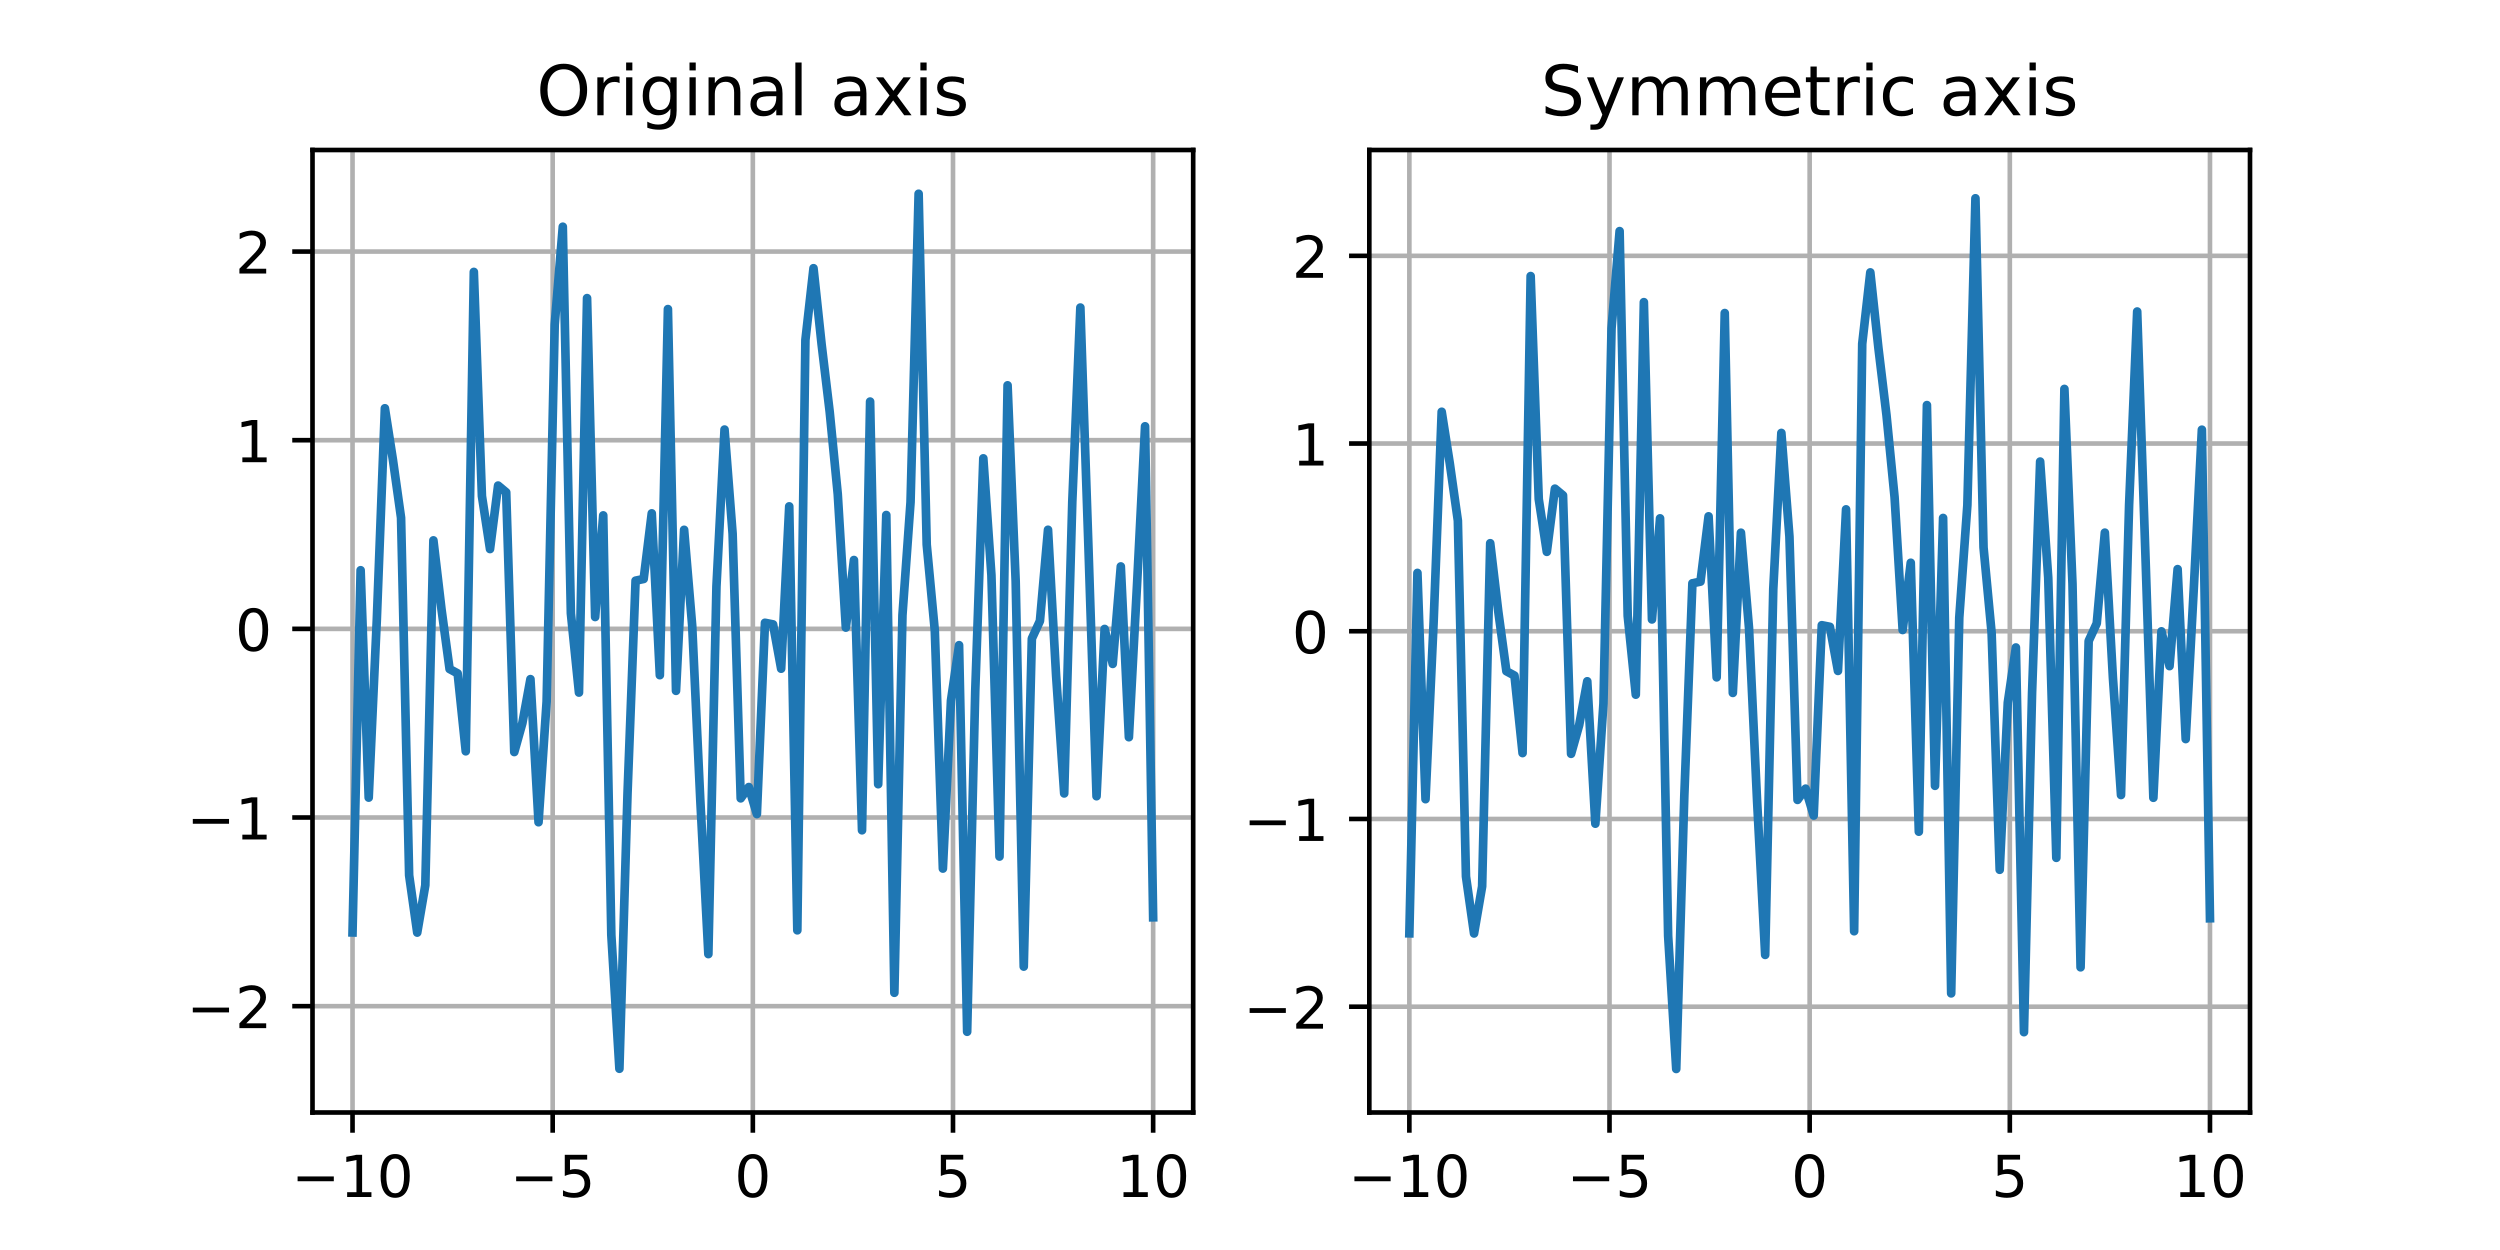
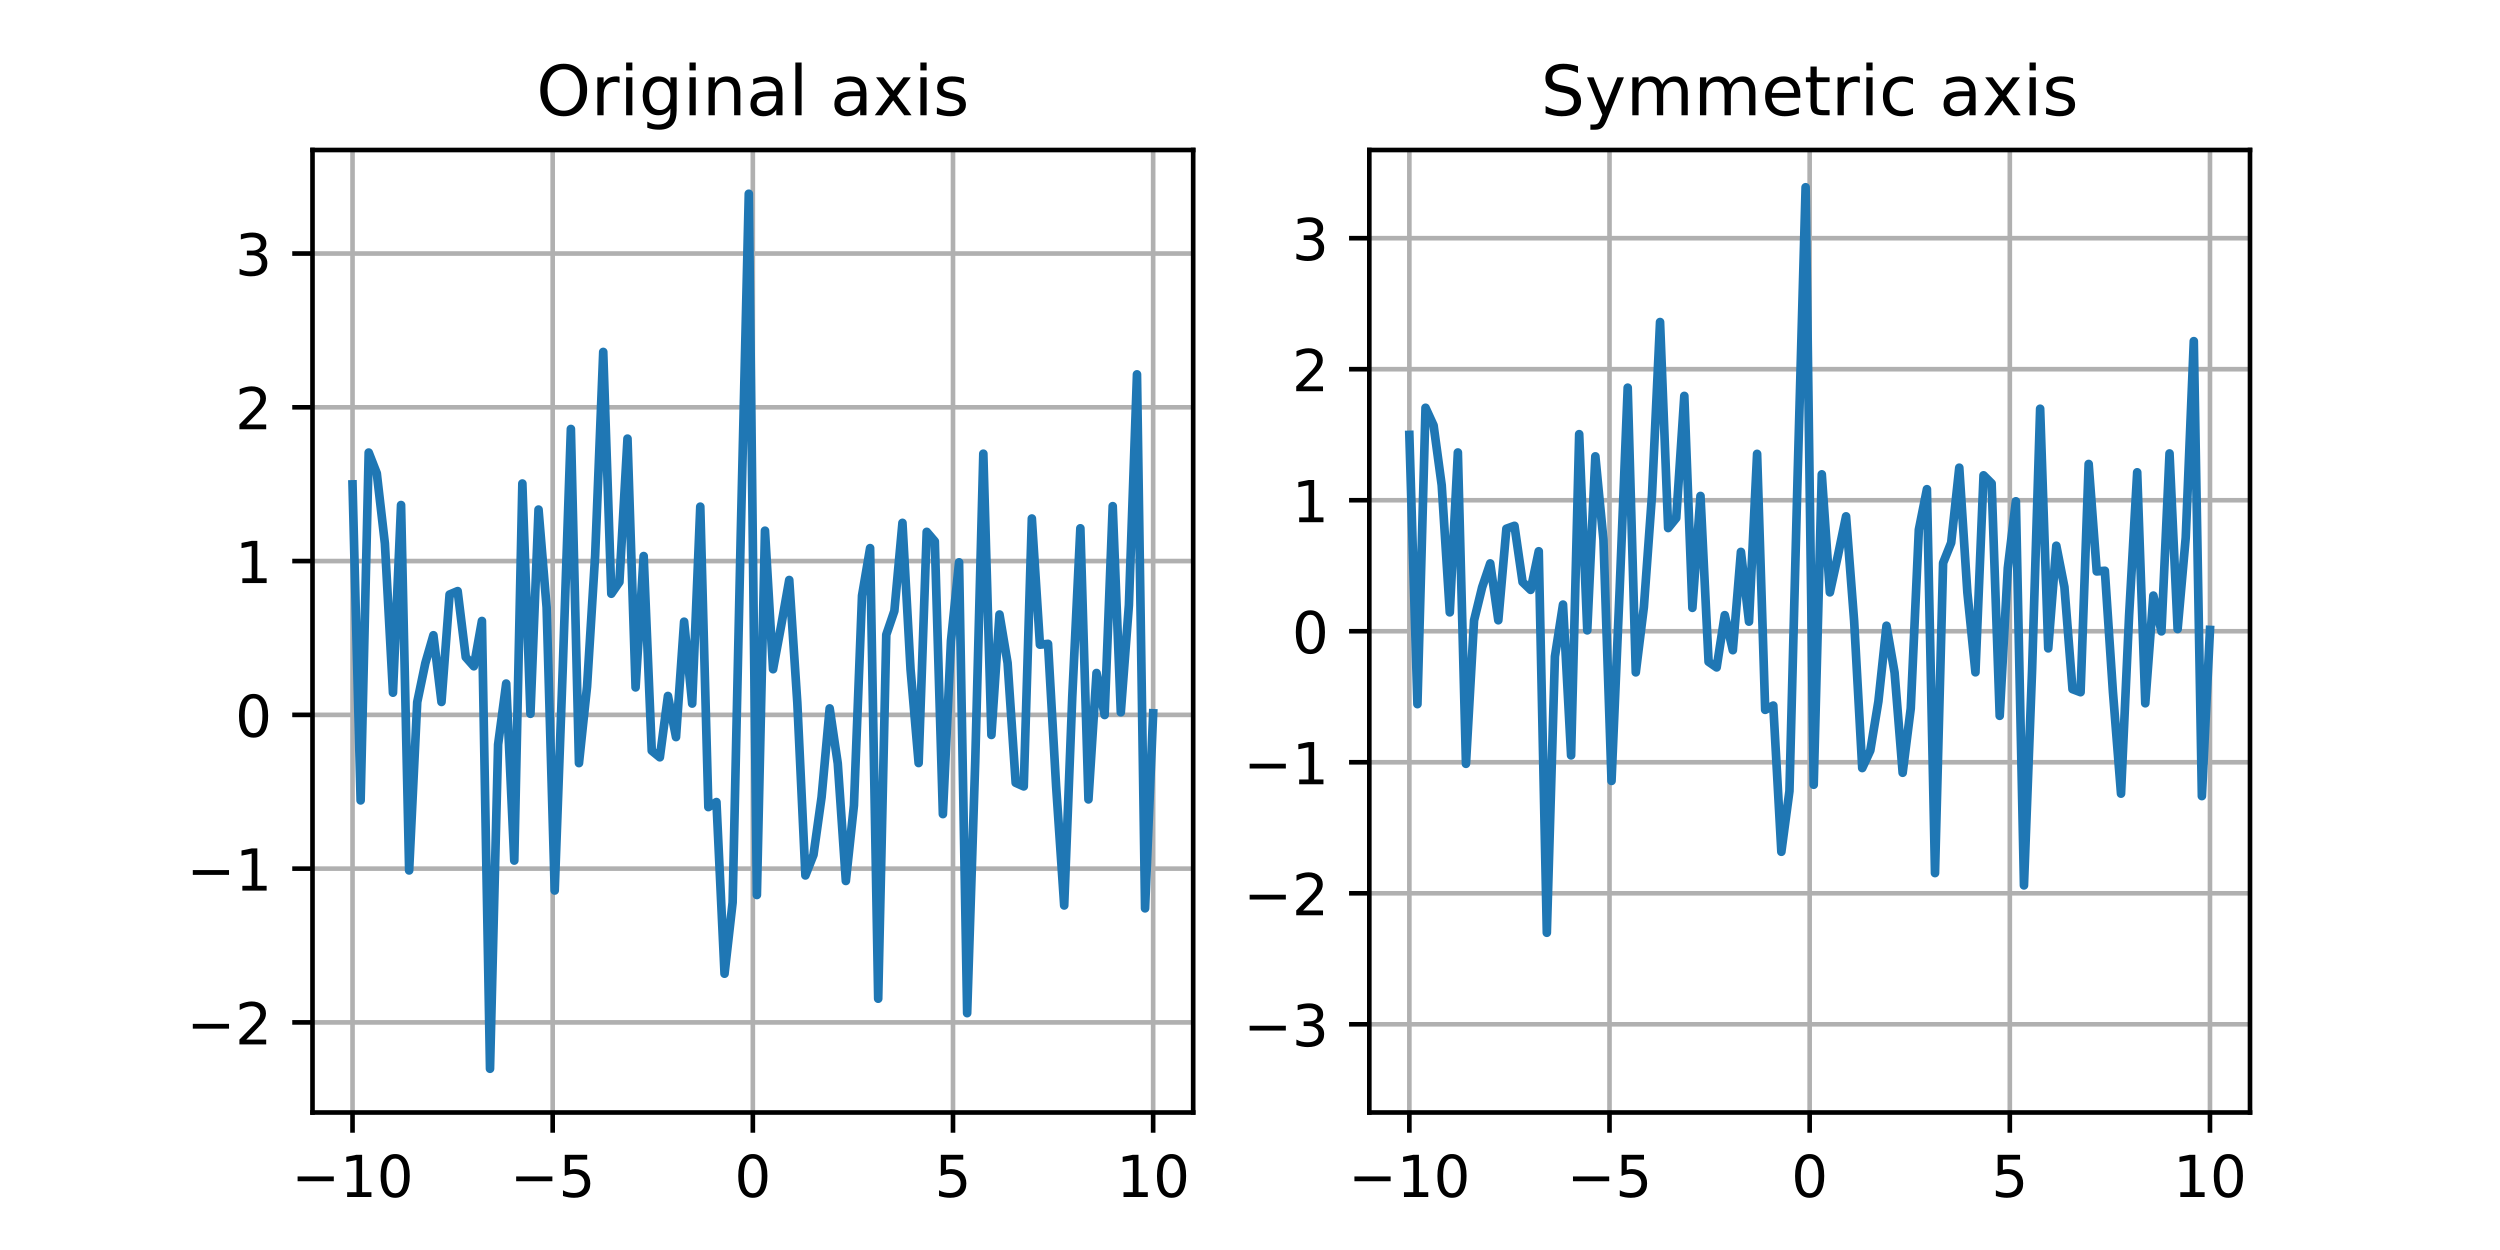
<svg xmlns="http://www.w3.org/2000/svg" xmlns:xlink="http://www.w3.org/1999/xlink" width="432pt" height="216pt" viewBox="0 0 432 216" version="1.1">
  <defs>
    <style type="text/css">*{stroke-linejoin: round; stroke-linecap: butt}</style>
  </defs>
  <g id="figure_1">
    <g id="patch_1">
      <path d="M 0 216  L 432 216  L 432 0  L 0 0  z " style="fill: #ffffff" />
    </g>
    <g id="axes_1">
      <g id="patch_2">
        <path d="M 54 192.24  L 206.182 192.24  L 206.182 25.92  L 54 25.92  z " style="fill: #ffffff" />
      </g>
      <g id="matplotlib.axis_1">
        <g id="xtick_1">
          <g id="line2d_1">
-             <path d="M 60.917 192.24  L 60.917 25.92  " clip-path="url(#p69f7834c87)" style="fill: none; stroke: #b0b0b0; stroke-width: 0.8; stroke-linecap: square" />
+             <path d="M 60.917 192.24  L 60.917 25.92  " clip-path="url(#p7dac9ffa0b)" style="fill: none; stroke: #b0b0b0; stroke-width: 0.8; stroke-linecap: square" />
          </g>
          <g id="line2d_2">
            <defs>
-               <path id="md449bfd6fc" d="M 0 0  L 0 3.5  " style="stroke: #000000; stroke-width: 0.8" />
+               <path id="m4512d18d6e" d="M 0 0  L 0 3.5  " style="stroke: #000000; stroke-width: 0.8" />
            </defs>
            <g>
-               <use xlink:href="#md449bfd6fc" x="60.917" y="192.24" style="stroke: #000000; stroke-width: 0.8" />
+               <use xlink:href="#m4512d18d6e" x="60.917" y="192.24" style="stroke: #000000; stroke-width: 0.8" />
            </g>
          </g>
          <g id="text_1">
            <g transform="translate(50.36501 206.8384) scale(0.1 -0.1)">
              <defs>
                <path id="DejaVuSans-2212" d="M 678 2272  L 4684 2272  L 4684 1741  L 678 1741  L 678 2272  z " transform="scale(0.015625)" />
                <path id="DejaVuSans-31" d="M 794 531  L 1825 531  L 1825 4091  L 703 3866  L 703 4441  L 1819 4666  L 2450 4666  L 2450 531  L 3481 531  L 3481 0  L 794 0  L 794 531  z " transform="scale(0.015625)" />
                <path id="DejaVuSans-30" d="M 2034 4250  Q 1547 4250 1301 3770  Q 1056 3291 1056 2328  Q 1056 1369 1301 889  Q 1547 409 2034 409  Q 2525 409 2770 889  Q 3016 1369 3016 2328  Q 3016 3291 2770 3770  Q 2525 4250 2034 4250  z M 2034 4750  Q 2819 4750 3233 4129  Q 3647 3509 3647 2328  Q 3647 1150 3233 529  Q 2819 -91 2034 -91  Q 1250 -91 836 529  Q 422 1150 422 2328  Q 422 3509 836 4129  Q 1250 4750 2034 4750  z " transform="scale(0.015625)" />
              </defs>
              <use xlink:href="#DejaVuSans-2212" />
              <use xlink:href="#DejaVuSans-31" transform="translate(83.78906 0)" />
              <use xlink:href="#DejaVuSans-30" transform="translate(147.4121 0)" />
            </g>
          </g>
        </g>
        <g id="xtick_2">
          <g id="line2d_3">
-             <path d="M 95.504 192.24  L 95.504 25.92  " clip-path="url(#p69f7834c87)" style="fill: none; stroke: #b0b0b0; stroke-width: 0.8; stroke-linecap: square" />
+             <path d="M 95.504 192.24  L 95.504 25.92  " clip-path="url(#p7dac9ffa0b)" style="fill: none; stroke: #b0b0b0; stroke-width: 0.8; stroke-linecap: square" />
          </g>
          <g id="line2d_4">
            <g>
-               <use xlink:href="#md449bfd6fc" x="95.504" y="192.24" style="stroke: #000000; stroke-width: 0.8" />
+               <use xlink:href="#m4512d18d6e" x="95.504" y="192.24" style="stroke: #000000; stroke-width: 0.8" />
            </g>
          </g>
          <g id="text_2">
            <g transform="translate(88.13304 206.8384) scale(0.1 -0.1)">
              <defs>
                <path id="DejaVuSans-35" d="M 691 4666  L 3169 4666  L 3169 4134  L 1269 4134  L 1269 2991  Q 1406 3038 1543 3061  Q 1681 3084 1819 3084  Q 2600 3084 3056 2656  Q 3513 2228 3513 1497  Q 3513 744 3044 326  Q 2575 -91 1722 -91  Q 1428 -91 1123 -41  Q 819 9 494 109  L 494 744  Q 775 591 1075 516  Q 1375 441 1709 441  Q 2250 441 2565 725  Q 2881 1009 2881 1497  Q 2881 1984 2565 2268  Q 2250 2553 1709 2553  Q 1456 2553 1204 2497  Q 953 2441 691 2322  L 691 4666  z " transform="scale(0.015625)" />
              </defs>
              <use xlink:href="#DejaVuSans-2212" />
              <use xlink:href="#DejaVuSans-35" transform="translate(83.78906 0)" />
            </g>
          </g>
        </g>
        <g id="xtick_3">
          <g id="line2d_5">
-             <path d="M 130.091 192.24  L 130.091 25.92  " clip-path="url(#p69f7834c87)" style="fill: none; stroke: #b0b0b0; stroke-width: 0.8; stroke-linecap: square" />
+             <path d="M 130.091 192.24  L 130.091 25.92  " clip-path="url(#p7dac9ffa0b)" style="fill: none; stroke: #b0b0b0; stroke-width: 0.8; stroke-linecap: square" />
          </g>
          <g id="line2d_6">
            <g>
-               <use xlink:href="#md449bfd6fc" x="130.091" y="192.24" style="stroke: #000000; stroke-width: 0.8" />
+               <use xlink:href="#m4512d18d6e" x="130.091" y="192.24" style="stroke: #000000; stroke-width: 0.8" />
            </g>
          </g>
          <g id="text_3">
            <g transform="translate(126.9097 206.8384) scale(0.1 -0.1)">
              <use xlink:href="#DejaVuSans-30" />
            </g>
          </g>
        </g>
        <g id="xtick_4">
          <g id="line2d_7">
-             <path d="M 164.678 192.24  L 164.678 25.92  " clip-path="url(#p69f7834c87)" style="fill: none; stroke: #b0b0b0; stroke-width: 0.8; stroke-linecap: square" />
+             <path d="M 164.678 192.24  L 164.678 25.92  " clip-path="url(#p7dac9ffa0b)" style="fill: none; stroke: #b0b0b0; stroke-width: 0.8; stroke-linecap: square" />
          </g>
          <g id="line2d_8">
            <g>
-               <use xlink:href="#md449bfd6fc" x="164.678" y="192.24" style="stroke: #000000; stroke-width: 0.8" />
+               <use xlink:href="#m4512d18d6e" x="164.678" y="192.24" style="stroke: #000000; stroke-width: 0.8" />
            </g>
          </g>
          <g id="text_4">
            <g transform="translate(161.4964 206.8384) scale(0.1 -0.1)">
              <use xlink:href="#DejaVuSans-35" />
            </g>
          </g>
        </g>
        <g id="xtick_5">
          <g id="line2d_9">
-             <path d="M 199.264 192.24  L 199.264 25.92  " clip-path="url(#p69f7834c87)" style="fill: none; stroke: #b0b0b0; stroke-width: 0.8; stroke-linecap: square" />
+             <path d="M 199.264 192.24  L 199.264 25.92  " clip-path="url(#p7dac9ffa0b)" style="fill: none; stroke: #b0b0b0; stroke-width: 0.8; stroke-linecap: square" />
          </g>
          <g id="line2d_10">
            <g>
-               <use xlink:href="#md449bfd6fc" x="199.264" y="192.24" style="stroke: #000000; stroke-width: 0.8" />
+               <use xlink:href="#m4512d18d6e" x="199.264" y="192.24" style="stroke: #000000; stroke-width: 0.8" />
            </g>
          </g>
          <g id="text_5">
            <g transform="translate(192.902 206.8384) scale(0.1 -0.1)">
              <use xlink:href="#DejaVuSans-31" />
              <use xlink:href="#DejaVuSans-30" transform="translate(63.62305 0)" />
            </g>
          </g>
        </g>
      </g>
      <g id="matplotlib.axis_2">
        <g id="ytick_1">
          <g id="line2d_11">
-             <path d="M 54 173.864  L 206.182 173.864  " clip-path="url(#p69f7834c87)" style="fill: none; stroke: #b0b0b0; stroke-width: 0.8; stroke-linecap: square" />
+             <path d="M 54 176.673  L 206.182 176.673  " clip-path="url(#p7dac9ffa0b)" style="fill: none; stroke: #b0b0b0; stroke-width: 0.8; stroke-linecap: square" />
          </g>
          <g id="line2d_12">
            <defs>
-               <path id="mcc46d8281c" d="M 0 0  L -3.5 0  " style="stroke: #000000; stroke-width: 0.8" />
+               <path id="m41972fb97f" d="M 0 0  L -3.5 0  " style="stroke: #000000; stroke-width: 0.8" />
            </defs>
            <g>
-               <use xlink:href="#mcc46d8281c" x="54" y="173.864" style="stroke: #000000; stroke-width: 0.8" />
+               <use xlink:href="#m41972fb97f" x="54" y="176.673" style="stroke: #000000; stroke-width: 0.8" />
            </g>
          </g>
          <g id="text_6">
-             <g transform="translate(32.25781 177.6633) scale(0.1 -0.1)">
+             <g transform="translate(32.25781 180.4724) scale(0.1 -0.1)">
              <defs>
                <path id="DejaVuSans-32" d="M 1228 531  L 3431 531  L 3431 0  L 469 0  L 469 531  Q 828 903 1448 1529  Q 2069 2156 2228 2338  Q 2531 2678 2651 2914  Q 2772 3150 2772 3378  Q 2772 3750 2511 3984  Q 2250 4219 1831 4219  Q 1534 4219 1204 4116  Q 875 4013 500 3803  L 500 4441  Q 881 4594 1212 4672  Q 1544 4750 1819 4750  Q 2544 4750 2975 4387  Q 3406 4025 3406 3419  Q 3406 3131 3298 2873  Q 3191 2616 2906 2266  Q 2828 2175 2409 1742  Q 1991 1309 1228 531  z " transform="scale(0.015625)" />
              </defs>
              <use xlink:href="#DejaVuSans-2212" />
              <use xlink:href="#DejaVuSans-32" transform="translate(83.78906 0)" />
            </g>
          </g>
        </g>
        <g id="ytick_2">
          <g id="line2d_13">
-             <path d="M 54 141.265  L 206.182 141.265  " clip-path="url(#p69f7834c87)" style="fill: none; stroke: #b0b0b0; stroke-width: 0.8; stroke-linecap: square" />
+             <path d="M 54 150.1  L 206.182 150.1  " clip-path="url(#p7dac9ffa0b)" style="fill: none; stroke: #b0b0b0; stroke-width: 0.8; stroke-linecap: square" />
          </g>
          <g id="line2d_14">
            <g>
-               <use xlink:href="#mcc46d8281c" x="54" y="141.265" style="stroke: #000000; stroke-width: 0.8" />
+               <use xlink:href="#m41972fb97f" x="54" y="150.1" style="stroke: #000000; stroke-width: 0.8" />
            </g>
          </g>
          <g id="text_7">
-             <g transform="translate(32.25781 145.0647) scale(0.1 -0.1)">
+             <g transform="translate(32.25781 153.8994) scale(0.1 -0.1)">
              <use xlink:href="#DejaVuSans-2212" />
              <use xlink:href="#DejaVuSans-31" transform="translate(83.78906 0)" />
            </g>
          </g>
        </g>
        <g id="ytick_3">
          <g id="line2d_15">
-             <path d="M 54 108.667  L 206.182 108.667  " clip-path="url(#p69f7834c87)" style="fill: none; stroke: #b0b0b0; stroke-width: 0.8; stroke-linecap: square" />
+             <path d="M 54 123.527  L 206.182 123.527  " clip-path="url(#p7dac9ffa0b)" style="fill: none; stroke: #b0b0b0; stroke-width: 0.8; stroke-linecap: square" />
          </g>
          <g id="line2d_16">
            <g>
-               <use xlink:href="#mcc46d8281c" x="54" y="108.667" style="stroke: #000000; stroke-width: 0.8" />
+               <use xlink:href="#m41972fb97f" x="54" y="123.527" style="stroke: #000000; stroke-width: 0.8" />
            </g>
          </g>
          <g id="text_8">
-             <g transform="translate(40.6375 112.4661) scale(0.1 -0.1)">
+             <g transform="translate(40.6375 127.3264) scale(0.1 -0.1)">
              <use xlink:href="#DejaVuSans-30" />
            </g>
          </g>
        </g>
        <g id="ytick_4">
          <g id="line2d_17">
-             <path d="M 54 76.068  L 206.182 76.068  " clip-path="url(#p69f7834c87)" style="fill: none; stroke: #b0b0b0; stroke-width: 0.8; stroke-linecap: square" />
+             <path d="M 54 96.954  L 206.182 96.954  " clip-path="url(#p7dac9ffa0b)" style="fill: none; stroke: #b0b0b0; stroke-width: 0.8; stroke-linecap: square" />
          </g>
          <g id="line2d_18">
            <g>
-               <use xlink:href="#mcc46d8281c" x="54" y="76.068" style="stroke: #000000; stroke-width: 0.8" />
+               <use xlink:href="#m41972fb97f" x="54" y="96.954" style="stroke: #000000; stroke-width: 0.8" />
            </g>
          </g>
          <g id="text_9">
-             <g transform="translate(40.6375 79.86746) scale(0.1 -0.1)">
+             <g transform="translate(40.6375 100.7534) scale(0.1 -0.1)">
              <use xlink:href="#DejaVuSans-31" />
            </g>
          </g>
        </g>
        <g id="ytick_5">
          <g id="line2d_19">
-             <path d="M 54 43.47  L 206.182 43.47  " clip-path="url(#p69f7834c87)" style="fill: none; stroke: #b0b0b0; stroke-width: 0.8; stroke-linecap: square" />
+             <path d="M 54 70.381  L 206.182 70.381  " clip-path="url(#p7dac9ffa0b)" style="fill: none; stroke: #b0b0b0; stroke-width: 0.8; stroke-linecap: square" />
          </g>
          <g id="line2d_20">
            <g>
-               <use xlink:href="#mcc46d8281c" x="54" y="43.47" style="stroke: #000000; stroke-width: 0.8" />
+               <use xlink:href="#m41972fb97f" x="54" y="70.381" style="stroke: #000000; stroke-width: 0.8" />
            </g>
          </g>
          <g id="text_10">
-             <g transform="translate(40.6375 47.26884) scale(0.1 -0.1)">
+             <g transform="translate(40.6375 74.18042) scale(0.1 -0.1)">
              <use xlink:href="#DejaVuSans-32" />
            </g>
          </g>
        </g>
-       </g>
-       <g id="line2d_21">
-         <path d="M 60.917 161.126  L 62.315 98.538  L 63.712 137.827  L 65.11 107.158  L 66.507 70.552  L 67.905 79.51  L 69.302 89.472  L 70.699 151.247  L 72.097 161.151  L 73.494 152.972  L 74.892 93.379  L 76.289 105.266  L 77.687 115.606  L 79.084 116.365  L 80.482 129.821  L 81.879 46.989  L 83.276 85.713  L 84.674 94.874  L 86.071 83.907  L 87.469 85.072  L 88.866 129.95  L 90.264 124.961  L 91.661 117.356  L 93.059 142.083  L 94.456 121.254  L 95.853 56.093  L 97.251 39.18  L 98.648 105.988  L 100.046 119.678  L 101.443 51.519  L 102.841 106.616  L 104.238 89.061  L 105.636 161.561  L 107.033 184.68  L 108.431 137.233  L 109.828 100.34  L 111.225 100.046  L 112.623 88.71  L 114.02 116.67  L 115.418 53.411  L 116.815 119.374  L 118.213 91.554  L 119.61 108.098  L 121.008 138.192  L 122.405 164.867  L 123.802 101.347  L 125.2 74.23  L 126.597 92.231  L 127.995 137.952  L 129.392 136.003  L 130.79 140.67  L 132.187 107.618  L 133.585 107.897  L 134.982 115.552  L 136.379 87.501  L 137.777 160.759  L 139.174 58.754  L 140.572 46.348  L 141.969 59.457  L 143.367 71.133  L 144.764 85.383  L 146.162 108.447  L 147.559 96.774  L 148.956 143.472  L 150.354 69.395  L 151.751 135.508  L 153.149 88.996  L 154.546 171.552  L 155.944 106.296  L 157.341 86.771  L 158.739 33.48  L 160.136 94.109  L 161.533 108.959  L 162.931 150.089  L 164.328 121.058  L 165.726 111.487  L 167.123 178.286  L 168.521 119.418  L 169.918 79.203  L 171.316 99.37  L 172.713 148.012  L 174.11 66.587  L 175.508 100.438  L 176.905 167.026  L 178.303 110.352  L 179.7 107.306  L 181.098 91.546  L 182.495 116.767  L 183.893 137.106  L 185.29 86.726  L 186.687 53.145  L 188.085 94.64  L 189.482 137.585  L 190.88 108.684  L 192.277 114.72  L 193.675 97.883  L 195.072 127.388  L 196.47 101.205  L 197.867 73.666  L 199.264 158.509  " clip-path="url(#p69f7834c87)" style="fill: none; stroke: #1f77b4; stroke-width: 1.5; stroke-linecap: square" />
+         <g id="ytick_6">
+           <g id="line2d_21">
+             <path d="M 54 43.808  L 206.182 43.808  " clip-path="url(#p7dac9ffa0b)" style="fill: none; stroke: #b0b0b0; stroke-width: 0.8; stroke-linecap: square" />
+           </g>
+           <g id="line2d_22">
+             <g>
+               <use xlink:href="#m41972fb97f" x="54" y="43.808" style="stroke: #000000; stroke-width: 0.8" />
+             </g>
+           </g>
+           <g id="text_11">
+             <g transform="translate(40.6375 47.60743) scale(0.1 -0.1)">
+               <defs>
+                 <path id="DejaVuSans-33" d="M 2597 2516  Q 3050 2419 3304 2112  Q 3559 1806 3559 1356  Q 3559 666 3084 287  Q 2609 -91 1734 -91  Q 1441 -91 1130 -33  Q 819 25 488 141  L 488 750  Q 750 597 1062 519  Q 1375 441 1716 441  Q 2309 441 2620 675  Q 2931 909 2931 1356  Q 2931 1769 2642 2001  Q 2353 2234 1838 2234  L 1294 2234  L 1294 2753  L 1863 2753  Q 2328 2753 2575 2939  Q 2822 3125 2822 3475  Q 2822 3834 2567 4026  Q 2313 4219 1838 4219  Q 1578 4219 1281 4162  Q 984 4106 628 3988  L 628 4550  Q 988 4650 1302 4700  Q 1616 4750 1894 4750  Q 2613 4750 3031 4423  Q 3450 4097 3450 3541  Q 3450 3153 3228 2886  Q 3006 2619 2597 2516  z " transform="scale(0.015625)" />
+               </defs>
+               <use xlink:href="#DejaVuSans-33" />
+             </g>
+           </g>
+         </g>
+       </g>
+       <g id="line2d_23">
+         <path d="M 60.917 83.706  L 62.315 138.309  L 63.712 78.202  L 65.11 81.79  L 66.507 93.907  L 67.905 119.695  L 69.302 87.271  L 70.699 150.412  L 72.097 121.333  L 73.494 114.612  L 74.892 109.769  L 76.289 121.298  L 77.687 102.733  L 79.084 102.144  L 80.482 113.552  L 81.879 115.133  L 83.276 107.304  L 84.674 184.68  L 86.071 128.656  L 87.469 118.12  L 88.866 148.706  L 90.264 83.553  L 91.661 123.342  L 93.059 88.055  L 94.456 104.962  L 95.853 153.879  L 97.251 115.268  L 98.648 74.126  L 100.046 131.866  L 101.443 118.639  L 102.841 95.996  L 104.238 60.816  L 105.636 102.596  L 107.033 100.569  L 108.431 75.794  L 109.828 118.781  L 111.225 96.09  L 112.623 129.717  L 114.02 130.86  L 115.418 120.264  L 116.815 127.37  L 118.213 107.431  L 119.61 121.578  L 121.008 87.551  L 122.405 139.469  L 123.802 138.599  L 125.2 168.255  L 126.597 155.949  L 127.995 92.621  L 129.392 33.48  L 130.79 154.657  L 132.187 91.704  L 133.585 115.639  L 134.982 108.133  L 136.379 100.224  L 137.777 121.461  L 139.174 151.274  L 140.572 147.709  L 141.969 137.746  L 143.367 122.411  L 144.764 131.904  L 146.162 152.229  L 147.559 139.185  L 148.956 102.931  L 150.354 94.718  L 151.751 172.576  L 153.149 109.68  L 154.546 105.576  L 155.944 90.353  L 157.341 115.659  L 158.739 131.854  L 160.136 91.906  L 161.533 93.548  L 162.931 140.678  L 164.328 110.738  L 165.726 97.172  L 167.123 175.073  L 168.521 131.576  L 169.918 78.399  L 171.316 127  L 172.713 106.186  L 174.11 114.55  L 175.508 135.267  L 176.905 135.889  L 178.303 89.602  L 179.7 111.396  L 181.098 111.26  L 182.495 135.841  L 183.893 156.464  L 185.29 120.325  L 186.687 91.291  L 188.085 138.137  L 189.482 116.298  L 190.88 123.552  L 192.277 87.465  L 193.675 123.077  L 195.072 104.584  L 196.47 64.69  L 197.867 156.962  L 199.264 123.26  " clip-path="url(#p7dac9ffa0b)" style="fill: none; stroke: #1f77b4; stroke-width: 1.5; stroke-linecap: square" />
      </g>
      <g id="patch_3">
        <path d="M 54 192.24  L 54 25.92  " style="fill: none; stroke: #000000; stroke-width: 0.8; stroke-linejoin: miter; stroke-linecap: square" />
      </g>
      <g id="patch_4">
        <path d="M 206.182 192.24  L 206.182 25.92  " style="fill: none; stroke: #000000; stroke-width: 0.8; stroke-linejoin: miter; stroke-linecap: square" />
      </g>
      <g id="patch_5">
        <path d="M 54 192.24  L 206.182 192.24  " style="fill: none; stroke: #000000; stroke-width: 0.8; stroke-linejoin: miter; stroke-linecap: square" />
      </g>
      <g id="patch_6">
        <path d="M 54 25.92  L 206.182 25.92  " style="fill: none; stroke: #000000; stroke-width: 0.8; stroke-linejoin: miter; stroke-linecap: square" />
      </g>
-       <g id="text_11">
+       <g id="text_12">
        <g transform="translate(92.68466 19.92) scale(0.12 -0.12)">
          <defs>
            <path id="DejaVuSans-4f" d="M 2522 4238  Q 1834 4238 1429 3725  Q 1025 3213 1025 2328  Q 1025 1447 1429 934  Q 1834 422 2522 422  Q 3209 422 3611 934  Q 4013 1447 4013 2328  Q 4013 3213 3611 3725  Q 3209 4238 2522 4238  z M 2522 4750  Q 3503 4750 4090 4092  Q 4678 3434 4678 2328  Q 4678 1225 4090 567  Q 3503 -91 2522 -91  Q 1538 -91 948 565  Q 359 1222 359 2328  Q 359 3434 948 4092  Q 1538 4750 2522 4750  z " transform="scale(0.015625)" />
            <path id="DejaVuSans-72" d="M 2631 2963  Q 2534 3019 2420 3045  Q 2306 3072 2169 3072  Q 1681 3072 1420 2755  Q 1159 2438 1159 1844  L 1159 0  L 581 0  L 581 3500  L 1159 3500  L 1159 2956  Q 1341 3275 1631 3429  Q 1922 3584 2338 3584  Q 2397 3584 2469 3576  Q 2541 3569 2628 3553  L 2631 2963  z " transform="scale(0.015625)" />
            <path id="DejaVuSans-69" d="M 603 3500  L 1178 3500  L 1178 0  L 603 0  L 603 3500  z M 603 4863  L 1178 4863  L 1178 4134  L 603 4134  L 603 4863  z " transform="scale(0.015625)" />
            <path id="DejaVuSans-67" d="M 2906 1791  Q 2906 2416 2648 2759  Q 2391 3103 1925 3103  Q 1463 3103 1205 2759  Q 947 2416 947 1791  Q 947 1169 1205 825  Q 1463 481 1925 481  Q 2391 481 2648 825  Q 2906 1169 2906 1791  z M 3481 434  Q 3481 -459 3084 -895  Q 2688 -1331 1869 -1331  Q 1566 -1331 1297 -1286  Q 1028 -1241 775 -1147  L 775 -588  Q 1028 -725 1275 -790  Q 1522 -856 1778 -856  Q 2344 -856 2625 -561  Q 2906 -266 2906 331  L 2906 616  Q 2728 306 2450 153  Q 2172 0 1784 0  Q 1141 0 747 490  Q 353 981 353 1791  Q 353 2603 747 3093  Q 1141 3584 1784 3584  Q 2172 3584 2450 3431  Q 2728 3278 2906 2969  L 2906 3500  L 3481 3500  L 3481 434  z " transform="scale(0.015625)" />
            <path id="DejaVuSans-6e" d="M 3513 2113  L 3513 0  L 2938 0  L 2938 2094  Q 2938 2591 2744 2837  Q 2550 3084 2163 3084  Q 1697 3084 1428 2787  Q 1159 2491 1159 1978  L 1159 0  L 581 0  L 581 3500  L 1159 3500  L 1159 2956  Q 1366 3272 1645 3428  Q 1925 3584 2291 3584  Q 2894 3584 3203 3211  Q 3513 2838 3513 2113  z " transform="scale(0.015625)" />
            <path id="DejaVuSans-61" d="M 2194 1759  Q 1497 1759 1228 1600  Q 959 1441 959 1056  Q 959 750 1161 570  Q 1363 391 1709 391  Q 2188 391 2477 730  Q 2766 1069 2766 1631  L 2766 1759  L 2194 1759  z M 3341 1997  L 3341 0  L 2766 0  L 2766 531  Q 2569 213 2275 61  Q 1981 -91 1556 -91  Q 1019 -91 701 211  Q 384 513 384 1019  Q 384 1609 779 1909  Q 1175 2209 1959 2209  L 2766 2209  L 2766 2266  Q 2766 2663 2505 2880  Q 2244 3097 1772 3097  Q 1472 3097 1187 3025  Q 903 2953 641 2809  L 641 3341  Q 956 3463 1253 3523  Q 1550 3584 1831 3584  Q 2591 3584 2966 3190  Q 3341 2797 3341 1997  z " transform="scale(0.015625)" />
            <path id="DejaVuSans-6c" d="M 603 4863  L 1178 4863  L 1178 0  L 603 0  L 603 4863  z " transform="scale(0.015625)" />
            <path id="DejaVuSans-20" transform="scale(0.015625)" />
            <path id="DejaVuSans-78" d="M 3513 3500  L 2247 1797  L 3578 0  L 2900 0  L 1881 1375  L 863 0  L 184 0  L 1544 1831  L 300 3500  L 978 3500  L 1906 2253  L 2834 3500  L 3513 3500  z " transform="scale(0.015625)" />
            <path id="DejaVuSans-73" d="M 2834 3397  L 2834 2853  Q 2591 2978 2328 3040  Q 2066 3103 1784 3103  Q 1356 3103 1142 2972  Q 928 2841 928 2578  Q 928 2378 1081 2264  Q 1234 2150 1697 2047  L 1894 2003  Q 2506 1872 2764 1633  Q 3022 1394 3022 966  Q 3022 478 2636 193  Q 2250 -91 1575 -91  Q 1294 -91 989 -36  Q 684 19 347 128  L 347 722  Q 666 556 975 473  Q 1284 391 1588 391  Q 1994 391 2212 530  Q 2431 669 2431 922  Q 2431 1156 2273 1281  Q 2116 1406 1581 1522  L 1381 1569  Q 847 1681 609 1914  Q 372 2147 372 2553  Q 372 3047 722 3315  Q 1072 3584 1716 3584  Q 2034 3584 2315 3537  Q 2597 3491 2834 3397  z " transform="scale(0.015625)" />
          </defs>
          <use xlink:href="#DejaVuSans-4f" />
          <use xlink:href="#DejaVuSans-72" transform="translate(78.71094 0)" />
          <use xlink:href="#DejaVuSans-69" transform="translate(119.8242 0)" />
          <use xlink:href="#DejaVuSans-67" transform="translate(147.6074 0)" />
          <use xlink:href="#DejaVuSans-69" transform="translate(211.084 0)" />
          <use xlink:href="#DejaVuSans-6e" transform="translate(238.8672 0)" />
          <use xlink:href="#DejaVuSans-61" transform="translate(302.2461 0)" />
          <use xlink:href="#DejaVuSans-6c" transform="translate(363.5254 0)" />
          <use xlink:href="#DejaVuSans-20" transform="translate(391.3086 0)" />
          <use xlink:href="#DejaVuSans-61" transform="translate(423.0957 0)" />
          <use xlink:href="#DejaVuSans-78" transform="translate(484.375 0)" />
          <use xlink:href="#DejaVuSans-69" transform="translate(543.5547 0)" />
          <use xlink:href="#DejaVuSans-73" transform="translate(571.3379 0)" />
        </g>
      </g>
    </g>
    <g id="axes_2">
      <g id="patch_7">
        <path d="M 236.618 192.24  L 388.8 192.24  L 388.8 25.92  L 236.618 25.92  z " style="fill: #ffffff" />
      </g>
      <g id="matplotlib.axis_3">
        <g id="xtick_6">
-           <g id="line2d_22">
-             <path d="M 243.536 192.24  L 243.536 25.92  " clip-path="url(#p825621cdee)" style="fill: none; stroke: #b0b0b0; stroke-width: 0.8; stroke-linecap: square" />
-           </g>
-           <g id="line2d_23">
-             <g>
-               <use xlink:href="#md449bfd6fc" x="243.536" y="192.24" style="stroke: #000000; stroke-width: 0.8" />
-             </g>
-           </g>
-           <g id="text_12">
+           <g id="line2d_24">
+             <path d="M 243.536 192.24  L 243.536 25.92  " clip-path="url(#p341fb3bd66)" style="fill: none; stroke: #b0b0b0; stroke-width: 0.8; stroke-linecap: square" />
+           </g>
+           <g id="line2d_25">
+             <g>
+               <use xlink:href="#m4512d18d6e" x="243.536" y="192.24" style="stroke: #000000; stroke-width: 0.8" />
+             </g>
+           </g>
+           <g id="text_13">
            <g transform="translate(232.9832 206.8384) scale(0.1 -0.1)">
              <use xlink:href="#DejaVuSans-2212" />
              <use xlink:href="#DejaVuSans-31" transform="translate(83.78906 0)" />
              <use xlink:href="#DejaVuSans-30" transform="translate(147.4121 0)" />
            </g>
          </g>
        </g>
        <g id="xtick_7">
-           <g id="line2d_24">
-             <path d="M 278.122 192.24  L 278.122 25.92  " clip-path="url(#p825621cdee)" style="fill: none; stroke: #b0b0b0; stroke-width: 0.8; stroke-linecap: square" />
-           </g>
-           <g id="line2d_25">
-             <g>
-               <use xlink:href="#md449bfd6fc" x="278.122" y="192.24" style="stroke: #000000; stroke-width: 0.8" />
-             </g>
-           </g>
-           <g id="text_13">
+           <g id="line2d_26">
+             <path d="M 278.122 192.24  L 278.122 25.92  " clip-path="url(#p341fb3bd66)" style="fill: none; stroke: #b0b0b0; stroke-width: 0.8; stroke-linecap: square" />
+           </g>
+           <g id="line2d_27">
+             <g>
+               <use xlink:href="#m4512d18d6e" x="278.122" y="192.24" style="stroke: #000000; stroke-width: 0.8" />
+             </g>
+           </g>
+           <g id="text_14">
            <g transform="translate(270.7512 206.8384) scale(0.1 -0.1)">
              <use xlink:href="#DejaVuSans-2212" />
              <use xlink:href="#DejaVuSans-35" transform="translate(83.78906 0)" />
            </g>
          </g>
        </g>
        <g id="xtick_8">
-           <g id="line2d_26">
-             <path d="M 312.709 192.24  L 312.709 25.92  " clip-path="url(#p825621cdee)" style="fill: none; stroke: #b0b0b0; stroke-width: 0.8; stroke-linecap: square" />
-           </g>
-           <g id="line2d_27">
-             <g>
-               <use xlink:href="#md449bfd6fc" x="312.709" y="192.24" style="stroke: #000000; stroke-width: 0.8" />
-             </g>
-           </g>
-           <g id="text_14">
+           <g id="line2d_28">
+             <path d="M 312.709 192.24  L 312.709 25.92  " clip-path="url(#p341fb3bd66)" style="fill: none; stroke: #b0b0b0; stroke-width: 0.8; stroke-linecap: square" />
+           </g>
+           <g id="line2d_29">
+             <g>
+               <use xlink:href="#m4512d18d6e" x="312.709" y="192.24" style="stroke: #000000; stroke-width: 0.8" />
+             </g>
+           </g>
+           <g id="text_15">
            <g transform="translate(309.5278 206.8384) scale(0.1 -0.1)">
              <use xlink:href="#DejaVuSans-30" />
            </g>
          </g>
        </g>
        <g id="xtick_9">
-           <g id="line2d_28">
-             <path d="M 347.296 192.24  L 347.296 25.92  " clip-path="url(#p825621cdee)" style="fill: none; stroke: #b0b0b0; stroke-width: 0.8; stroke-linecap: square" />
-           </g>
-           <g id="line2d_29">
-             <g>
-               <use xlink:href="#md449bfd6fc" x="347.296" y="192.24" style="stroke: #000000; stroke-width: 0.8" />
-             </g>
-           </g>
-           <g id="text_15">
+           <g id="line2d_30">
+             <path d="M 347.296 192.24  L 347.296 25.92  " clip-path="url(#p341fb3bd66)" style="fill: none; stroke: #b0b0b0; stroke-width: 0.8; stroke-linecap: square" />
+           </g>
+           <g id="line2d_31">
+             <g>
+               <use xlink:href="#m4512d18d6e" x="347.296" y="192.24" style="stroke: #000000; stroke-width: 0.8" />
+             </g>
+           </g>
+           <g id="text_16">
            <g transform="translate(344.1146 206.8384) scale(0.1 -0.1)">
              <use xlink:href="#DejaVuSans-35" />
            </g>
          </g>
        </g>
        <g id="xtick_10">
-           <g id="line2d_30">
-             <path d="M 381.883 192.24  L 381.883 25.92  " clip-path="url(#p825621cdee)" style="fill: none; stroke: #b0b0b0; stroke-width: 0.8; stroke-linecap: square" />
-           </g>
-           <g id="line2d_31">
-             <g>
-               <use xlink:href="#md449bfd6fc" x="381.883" y="192.24" style="stroke: #000000; stroke-width: 0.8" />
-             </g>
-           </g>
-           <g id="text_16">
+           <g id="line2d_32">
+             <path d="M 381.883 192.24  L 381.883 25.92  " clip-path="url(#p341fb3bd66)" style="fill: none; stroke: #b0b0b0; stroke-width: 0.8; stroke-linecap: square" />
+           </g>
+           <g id="line2d_33">
+             <g>
+               <use xlink:href="#m4512d18d6e" x="381.883" y="192.24" style="stroke: #000000; stroke-width: 0.8" />
+             </g>
+           </g>
+           <g id="text_17">
            <g transform="translate(375.5201 206.8384) scale(0.1 -0.1)">
              <use xlink:href="#DejaVuSans-31" />
              <use xlink:href="#DejaVuSans-30" transform="translate(63.62305 0)" />
            </g>
          </g>
        </g>
      </g>
      <g id="matplotlib.axis_4">
-         <g id="ytick_6">
-           <g id="line2d_32">
-             <path d="M 236.618 173.955  L 388.8 173.955  " clip-path="url(#p825621cdee)" style="fill: none; stroke: #b0b0b0; stroke-width: 0.8; stroke-linecap: square" />
-           </g>
-           <g id="line2d_33">
-             <g>
-               <use xlink:href="#mcc46d8281c" x="236.618" y="173.955" style="stroke: #000000; stroke-width: 0.8" />
-             </g>
-           </g>
-           <g id="text_17">
-             <g transform="translate(214.876 177.7542) scale(0.1 -0.1)">
-               <use xlink:href="#DejaVuSans-2212" />
-               <use xlink:href="#DejaVuSans-32" transform="translate(83.78906 0)" />
-             </g>
-           </g>
-         </g>
        <g id="ytick_7">
          <g id="line2d_34">
-             <path d="M 236.618 141.517  L 388.8 141.517  " clip-path="url(#p825621cdee)" style="fill: none; stroke: #b0b0b0; stroke-width: 0.8; stroke-linecap: square" />
+             <path d="M 236.618 176.999  L 388.8 176.999  " clip-path="url(#p341fb3bd66)" style="fill: none; stroke: #b0b0b0; stroke-width: 0.8; stroke-linecap: square" />
          </g>
          <g id="line2d_35">
            <g>
-               <use xlink:href="#mcc46d8281c" x="236.618" y="141.517" style="stroke: #000000; stroke-width: 0.8" />
+               <use xlink:href="#m41972fb97f" x="236.618" y="176.999" style="stroke: #000000; stroke-width: 0.8" />
            </g>
          </g>
          <g id="text_18">
-             <g transform="translate(214.876 145.3167) scale(0.1 -0.1)">
-               <use xlink:href="#DejaVuSans-2212" />
-               <use xlink:href="#DejaVuSans-31" transform="translate(83.78906 0)" />
+             <g transform="translate(214.876 180.7987) scale(0.1 -0.1)">
+               <use xlink:href="#DejaVuSans-2212" />
+               <use xlink:href="#DejaVuSans-33" transform="translate(83.78906 0)" />
            </g>
          </g>
        </g>
        <g id="ytick_8">
          <g id="line2d_36">
-             <path d="M 236.618 109.08  L 388.8 109.08  " clip-path="url(#p825621cdee)" style="fill: none; stroke: #b0b0b0; stroke-width: 0.8; stroke-linecap: square" />
+             <path d="M 236.618 154.36  L 388.8 154.36  " clip-path="url(#p341fb3bd66)" style="fill: none; stroke: #b0b0b0; stroke-width: 0.8; stroke-linecap: square" />
          </g>
          <g id="line2d_37">
            <g>
-               <use xlink:href="#mcc46d8281c" x="236.618" y="109.08" style="stroke: #000000; stroke-width: 0.8" />
+               <use xlink:href="#m41972fb97f" x="236.618" y="154.36" style="stroke: #000000; stroke-width: 0.8" />
            </g>
          </g>
          <g id="text_19">
+             <g transform="translate(214.876 158.1589) scale(0.1 -0.1)">
+               <use xlink:href="#DejaVuSans-2212" />
+               <use xlink:href="#DejaVuSans-32" transform="translate(83.78906 0)" />
+             </g>
+           </g>
+         </g>
+         <g id="ytick_9">
+           <g id="line2d_38">
+             <path d="M 236.618 131.72  L 388.8 131.72  " clip-path="url(#p341fb3bd66)" style="fill: none; stroke: #b0b0b0; stroke-width: 0.8; stroke-linecap: square" />
+           </g>
+           <g id="line2d_39">
+             <g>
+               <use xlink:href="#m41972fb97f" x="236.618" y="131.72" style="stroke: #000000; stroke-width: 0.8" />
+             </g>
+           </g>
+           <g id="text_20">
+             <g transform="translate(214.876 135.519) scale(0.1 -0.1)">
+               <use xlink:href="#DejaVuSans-2212" />
+               <use xlink:href="#DejaVuSans-31" transform="translate(83.78906 0)" />
+             </g>
+           </g>
+         </g>
+         <g id="ytick_10">
+           <g id="line2d_40">
+             <path d="M 236.618 109.08  L 388.8 109.08  " clip-path="url(#p341fb3bd66)" style="fill: none; stroke: #b0b0b0; stroke-width: 0.8; stroke-linecap: square" />
+           </g>
+           <g id="line2d_41">
+             <g>
+               <use xlink:href="#m41972fb97f" x="236.618" y="109.08" style="stroke: #000000; stroke-width: 0.8" />
+             </g>
+           </g>
+           <g id="text_21">
            <g transform="translate(223.2557 112.8792) scale(0.1 -0.1)">
              <use xlink:href="#DejaVuSans-30" />
            </g>
          </g>
        </g>
-         <g id="ytick_9">
-           <g id="line2d_38">
-             <path d="M 236.618 76.643  L 388.8 76.643  " clip-path="url(#p825621cdee)" style="fill: none; stroke: #b0b0b0; stroke-width: 0.8; stroke-linecap: square" />
-           </g>
-           <g id="line2d_39">
-             <g>
-               <use xlink:href="#mcc46d8281c" x="236.618" y="76.643" style="stroke: #000000; stroke-width: 0.8" />
-             </g>
-           </g>
-           <g id="text_20">
-             <g transform="translate(223.2557 80.44175) scale(0.1 -0.1)">
+         <g id="ytick_11">
+           <g id="line2d_42">
+             <path d="M 236.618 86.44  L 388.8 86.44  " clip-path="url(#p341fb3bd66)" style="fill: none; stroke: #b0b0b0; stroke-width: 0.8; stroke-linecap: square" />
+           </g>
+           <g id="line2d_43">
+             <g>
+               <use xlink:href="#m41972fb97f" x="236.618" y="86.44" style="stroke: #000000; stroke-width: 0.8" />
+             </g>
+           </g>
+           <g id="text_22">
+             <g transform="translate(223.2557 90.23939) scale(0.1 -0.1)">
              <use xlink:href="#DejaVuSans-31" />
            </g>
          </g>
        </g>
-         <g id="ytick_10">
-           <g id="line2d_40">
-             <path d="M 236.618 44.205  L 388.8 44.205  " clip-path="url(#p825621cdee)" style="fill: none; stroke: #b0b0b0; stroke-width: 0.8; stroke-linecap: square" />
-           </g>
-           <g id="line2d_41">
-             <g>
-               <use xlink:href="#mcc46d8281c" x="236.618" y="44.205" style="stroke: #000000; stroke-width: 0.8" />
-             </g>
-           </g>
-           <g id="text_21">
-             <g transform="translate(223.2557 48.00429) scale(0.1 -0.1)">
+         <g id="ytick_12">
+           <g id="line2d_44">
+             <path d="M 236.618 63.8  L 388.8 63.8  " clip-path="url(#p341fb3bd66)" style="fill: none; stroke: #b0b0b0; stroke-width: 0.8; stroke-linecap: square" />
+           </g>
+           <g id="line2d_45">
+             <g>
+               <use xlink:href="#m41972fb97f" x="236.618" y="63.8" style="stroke: #000000; stroke-width: 0.8" />
+             </g>
+           </g>
+           <g id="text_23">
+             <g transform="translate(223.2557 67.59956) scale(0.1 -0.1)">
              <use xlink:href="#DejaVuSans-32" />
            </g>
          </g>
        </g>
-       </g>
-       <g id="line2d_42">
-         <path d="M 243.536 161.279  L 244.933 99.001  L 246.33 138.096  L 247.728 107.579  L 249.125 71.153  L 250.523 80.068  L 251.92 89.98  L 253.318 151.45  L 254.715 161.305  L 256.113 153.166  L 257.51 93.868  L 258.907 105.696  L 260.305 115.985  L 261.702 116.741  L 263.1 130.13  L 264.497 47.707  L 265.895 86.24  L 267.292 95.355  L 268.69 84.442  L 270.087 85.602  L 271.484 130.258  L 272.882 125.293  L 274.279 117.727  L 275.677 142.331  L 277.074 121.605  L 278.472 56.766  L 279.869 39.937  L 281.267 106.414  L 282.664 120.037  L 284.061 52.215  L 285.459 107.039  L 286.856 89.571  L 288.254 161.712  L 289.651 184.717  L 291.049 137.505  L 292.446 100.794  L 293.844 100.502  L 295.241 89.222  L 296.638 117.043  L 298.036 54.097  L 299.433 119.734  L 300.831 92.052  L 302.228 108.514  L 303.626 138.459  L 305.023 165.003  L 306.421 101.796  L 307.818 74.813  L 309.215 92.725  L 310.613 138.221  L 312.01 136.281  L 313.408 140.925  L 314.805 108.036  L 316.203 108.314  L 317.6 115.932  L 318.998 88.019  L 320.395 160.915  L 321.792 59.414  L 323.19 47.07  L 324.587 60.114  L 325.985 71.732  L 327.382 85.911  L 328.78 108.861  L 330.177 97.245  L 331.575 143.713  L 332.972 70.002  L 334.369 135.788  L 335.767 89.506  L 337.164 171.655  L 338.562 106.72  L 339.959 87.293  L 341.357 34.265  L 342.754 94.595  L 344.152 109.371  L 345.549 150.297  L 346.947 121.41  L 348.344 111.886  L 349.741 178.355  L 351.139 119.778  L 352.536 79.761  L 353.934 99.829  L 355.331 148.231  L 356.729 67.209  L 358.126 100.892  L 359.524 167.15  L 360.921 110.757  L 362.318 107.725  L 363.716 92.044  L 365.113 117.14  L 366.511 137.379  L 367.908 87.248  L 369.306 53.832  L 370.703 95.123  L 372.101 137.855  L 373.498 109.097  L 374.895 115.103  L 376.293 98.349  L 377.69 127.708  L 379.088 101.655  L 380.485 74.252  L 381.883 158.675  " clip-path="url(#p825621cdee)" style="fill: none; stroke: #1f77b4; stroke-width: 1.5; stroke-linecap: square" />
+         <g id="ytick_13">
+           <g id="line2d_46">
+             <path d="M 236.618 41.161  L 388.8 41.161  " clip-path="url(#p341fb3bd66)" style="fill: none; stroke: #b0b0b0; stroke-width: 0.8; stroke-linecap: square" />
+           </g>
+           <g id="line2d_47">
+             <g>
+               <use xlink:href="#m41972fb97f" x="236.618" y="41.161" style="stroke: #000000; stroke-width: 0.8" />
+             </g>
+           </g>
+           <g id="text_24">
+             <g transform="translate(223.2557 44.95973) scale(0.1 -0.1)">
+               <use xlink:href="#DejaVuSans-33" />
+             </g>
+           </g>
+         </g>
+       </g>
+       <g id="line2d_48">
+         <path d="M 243.536 75.153  L 244.933 121.674  L 246.33 70.464  L 247.728 73.52  L 249.125 83.844  L 250.523 105.815  L 251.92 78.19  L 253.318 131.985  L 254.715 107.211  L 256.113 101.485  L 257.51 97.358  L 258.907 107.181  L 260.305 91.363  L 261.702 90.861  L 263.1 100.581  L 264.497 101.928  L 265.895 95.258  L 267.292 161.181  L 268.69 113.449  L 270.087 104.473  L 271.484 130.532  L 272.882 75.023  L 274.279 108.922  L 275.677 78.858  L 277.074 93.263  L 278.472 134.94  L 279.869 102.043  L 281.267 66.991  L 282.664 116.184  L 284.061 104.915  L 285.459 85.624  L 286.856 55.651  L 288.254 91.247  L 289.651 89.52  L 291.049 68.412  L 292.446 105.037  L 293.844 85.703  L 295.241 114.354  L 296.638 115.328  L 298.036 106.3  L 299.433 112.354  L 300.831 95.366  L 302.228 107.42  L 303.626 78.429  L 305.023 122.662  L 306.421 121.921  L 307.818 147.188  L 309.215 136.703  L 310.613 82.748  L 312.01 32.361  L 313.408 135.602  L 314.805 81.967  L 316.203 102.36  L 317.6 95.964  L 318.998 89.226  L 320.395 107.319  L 321.792 132.72  L 323.19 129.682  L 324.587 121.194  L 325.985 108.129  L 327.382 116.217  L 328.78 133.533  L 330.177 122.42  L 331.575 91.533  L 332.972 84.535  L 334.369 150.869  L 335.767 97.282  L 337.164 93.786  L 338.562 80.816  L 339.959 102.376  L 341.357 116.175  L 342.754 82.139  L 344.152 83.538  L 345.549 123.692  L 346.947 98.184  L 348.344 86.626  L 349.741 152.996  L 351.139 115.937  L 352.536 70.631  L 353.934 112.039  L 355.331 94.305  L 356.729 101.431  L 358.126 119.082  L 359.524 119.612  L 360.921 80.176  L 362.318 98.744  L 363.716 98.629  L 365.113 119.571  L 366.511 137.142  L 367.908 106.352  L 369.306 81.615  L 370.703 121.527  L 372.101 102.921  L 373.498 109.101  L 374.895 78.356  L 376.293 108.697  L 377.69 92.941  L 379.088 58.952  L 380.485 137.566  L 381.883 108.852  " clip-path="url(#p341fb3bd66)" style="fill: none; stroke: #1f77b4; stroke-width: 1.5; stroke-linecap: square" />
      </g>
      <g id="patch_8">
        <path d="M 236.618 192.24  L 236.618 25.92  " style="fill: none; stroke: #000000; stroke-width: 0.8; stroke-linejoin: miter; stroke-linecap: square" />
      </g>
      <g id="patch_9">
        <path d="M 388.8 192.24  L 388.8 25.92  " style="fill: none; stroke: #000000; stroke-width: 0.8; stroke-linejoin: miter; stroke-linecap: square" />
      </g>
      <g id="patch_10">
        <path d="M 236.618 192.24  L 388.8 192.24  " style="fill: none; stroke: #000000; stroke-width: 0.8; stroke-linejoin: miter; stroke-linecap: square" />
      </g>
      <g id="patch_11">
        <path d="M 236.618 25.92  L 388.8 25.92  " style="fill: none; stroke: #000000; stroke-width: 0.8; stroke-linejoin: miter; stroke-linecap: square" />
      </g>
-       <g id="text_22">
+       <g id="text_25">
        <g transform="translate(266.256 19.92) scale(0.12 -0.12)">
          <defs>
            <path id="DejaVuSans-53" d="M 3425 4513  L 3425 3897  Q 3066 4069 2747 4153  Q 2428 4238 2131 4238  Q 1616 4238 1336 4038  Q 1056 3838 1056 3469  Q 1056 3159 1242 3001  Q 1428 2844 1947 2747  L 2328 2669  Q 3034 2534 3370 2195  Q 3706 1856 3706 1288  Q 3706 609 3251 259  Q 2797 -91 1919 -91  Q 1588 -91 1214 -16  Q 841 59 441 206  L 441 856  Q 825 641 1194 531  Q 1563 422 1919 422  Q 2459 422 2753 634  Q 3047 847 3047 1241  Q 3047 1584 2836 1778  Q 2625 1972 2144 2069  L 1759 2144  Q 1053 2284 737 2584  Q 422 2884 422 3419  Q 422 4038 858 4394  Q 1294 4750 2059 4750  Q 2388 4750 2728 4690  Q 3069 4631 3425 4513  z " transform="scale(0.015625)" />
            <path id="DejaVuSans-79" d="M 2059 -325  Q 1816 -950 1584 -1140  Q 1353 -1331 966 -1331  L 506 -1331  L 506 -850  L 844 -850  Q 1081 -850 1212 -737  Q 1344 -625 1503 -206  L 1606 56  L 191 3500  L 800 3500  L 1894 763  L 2988 3500  L 3597 3500  L 2059 -325  z " transform="scale(0.015625)" />
            <path id="DejaVuSans-6d" d="M 3328 2828  Q 3544 3216 3844 3400  Q 4144 3584 4550 3584  Q 5097 3584 5394 3201  Q 5691 2819 5691 2113  L 5691 0  L 5113 0  L 5113 2094  Q 5113 2597 4934 2840  Q 4756 3084 4391 3084  Q 3944 3084 3684 2787  Q 3425 2491 3425 1978  L 3425 0  L 2847 0  L 2847 2094  Q 2847 2600 2669 2842  Q 2491 3084 2119 3084  Q 1678 3084 1418 2786  Q 1159 2488 1159 1978  L 1159 0  L 581 0  L 581 3500  L 1159 3500  L 1159 2956  Q 1356 3278 1631 3431  Q 1906 3584 2284 3584  Q 2666 3584 2933 3390  Q 3200 3197 3328 2828  z " transform="scale(0.015625)" />
            <path id="DejaVuSans-65" d="M 3597 1894  L 3597 1613  L 953 1613  Q 991 1019 1311 708  Q 1631 397 2203 397  Q 2534 397 2845 478  Q 3156 559 3463 722  L 3463 178  Q 3153 47 2828 -22  Q 2503 -91 2169 -91  Q 1331 -91 842 396  Q 353 884 353 1716  Q 353 2575 817 3079  Q 1281 3584 2069 3584  Q 2775 3584 3186 3129  Q 3597 2675 3597 1894  z M 3022 2063  Q 3016 2534 2758 2815  Q 2500 3097 2075 3097  Q 1594 3097 1305 2825  Q 1016 2553 972 2059  L 3022 2063  z " transform="scale(0.015625)" />
            <path id="DejaVuSans-74" d="M 1172 4494  L 1172 3500  L 2356 3500  L 2356 3053  L 1172 3053  L 1172 1153  Q 1172 725 1289 603  Q 1406 481 1766 481  L 2356 481  L 2356 0  L 1766 0  Q 1100 0 847 248  Q 594 497 594 1153  L 594 3053  L 172 3053  L 172 3500  L 594 3500  L 594 4494  L 1172 4494  z " transform="scale(0.015625)" />
            <path id="DejaVuSans-63" d="M 3122 3366  L 3122 2828  Q 2878 2963 2633 3030  Q 2388 3097 2138 3097  Q 1578 3097 1268 2742  Q 959 2388 959 1747  Q 959 1106 1268 751  Q 1578 397 2138 397  Q 2388 397 2633 464  Q 2878 531 3122 666  L 3122 134  Q 2881 22 2623 -34  Q 2366 -91 2075 -91  Q 1284 -91 818 406  Q 353 903 353 1747  Q 353 2603 823 3093  Q 1294 3584 2113 3584  Q 2378 3584 2631 3529  Q 2884 3475 3122 3366  z " transform="scale(0.015625)" />
          </defs>
          <use xlink:href="#DejaVuSans-53" />
          <use xlink:href="#DejaVuSans-79" transform="translate(63.47656 0)" />
          <use xlink:href="#DejaVuSans-6d" transform="translate(122.6562 0)" />
          <use xlink:href="#DejaVuSans-6d" transform="translate(220.0684 0)" />
          <use xlink:href="#DejaVuSans-65" transform="translate(317.4805 0)" />
          <use xlink:href="#DejaVuSans-74" transform="translate(379.0039 0)" />
          <use xlink:href="#DejaVuSans-72" transform="translate(418.2129 0)" />
          <use xlink:href="#DejaVuSans-69" transform="translate(459.3262 0)" />
          <use xlink:href="#DejaVuSans-63" transform="translate(487.1094 0)" />
          <use xlink:href="#DejaVuSans-20" transform="translate(542.0898 0)" />
          <use xlink:href="#DejaVuSans-61" transform="translate(573.877 0)" />
          <use xlink:href="#DejaVuSans-78" transform="translate(635.1562 0)" />
          <use xlink:href="#DejaVuSans-69" transform="translate(694.3359 0)" />
          <use xlink:href="#DejaVuSans-73" transform="translate(722.1191 0)" />
        </g>
      </g>
    </g>
  </g>
  <defs>
-     <clipPath id="p69f7834c87">
+     <clipPath id="p7dac9ffa0b">
      <rect x="54" y="25.92" width="152.182" height="166.32" />
    </clipPath>
-     <clipPath id="p825621cdee">
+     <clipPath id="p341fb3bd66">
      <rect x="236.618" y="25.92" width="152.182" height="166.32" />
    </clipPath>
  </defs>
</svg>
